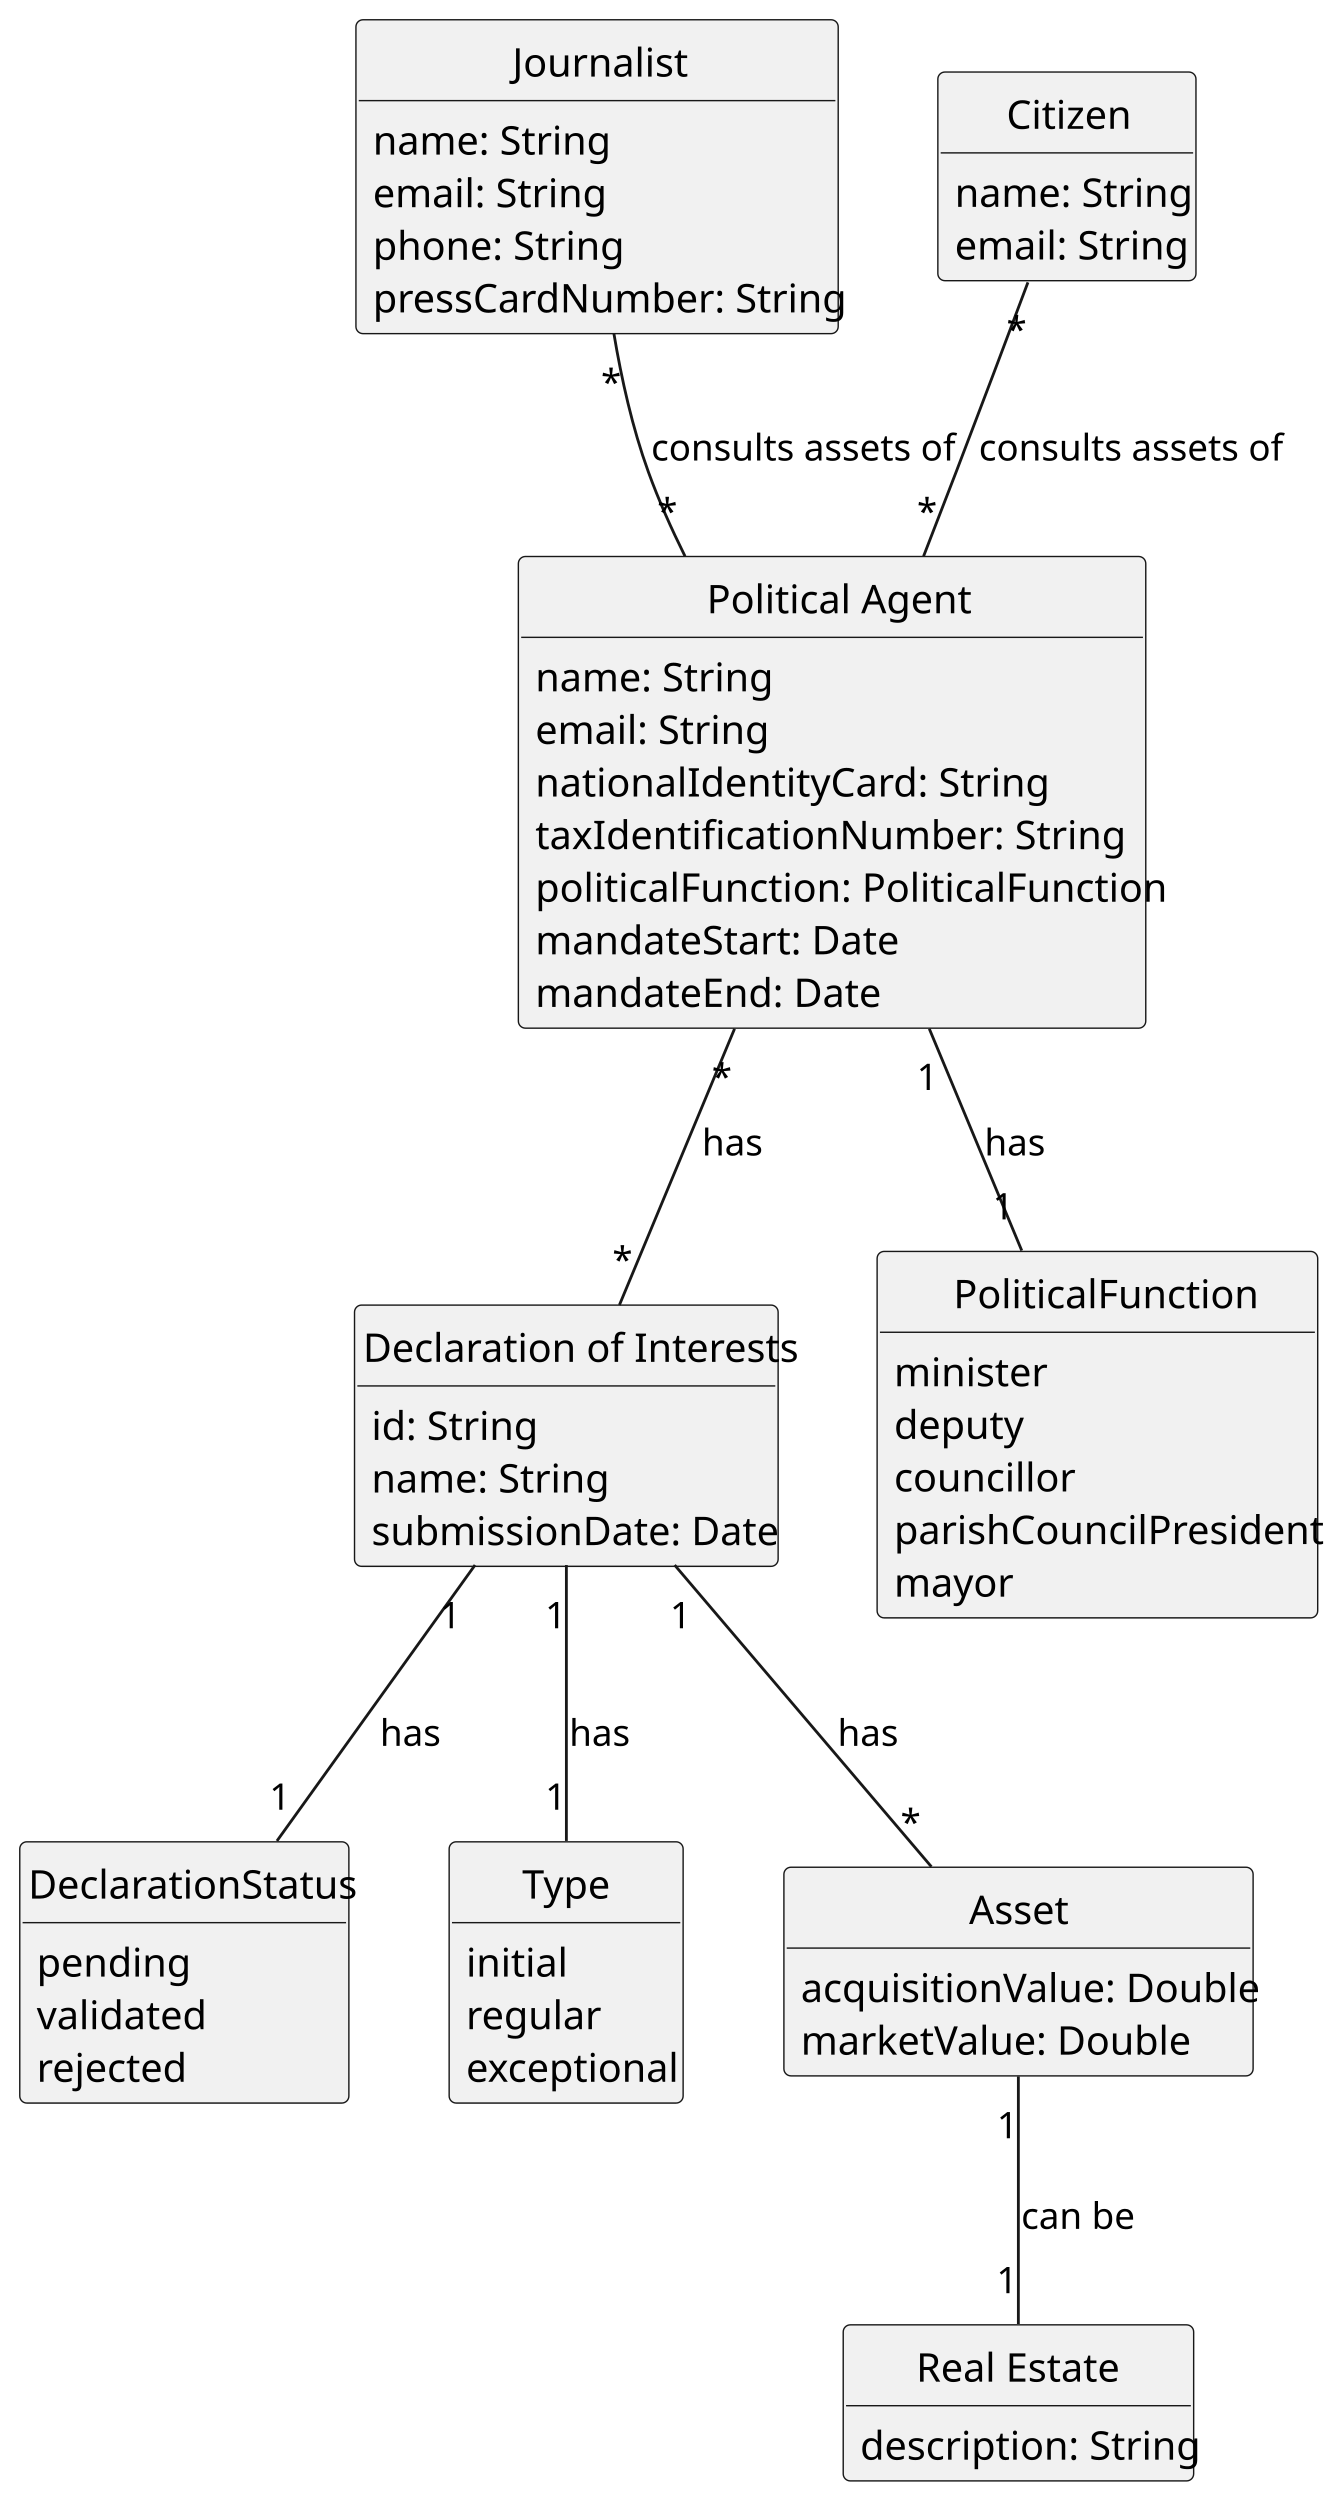
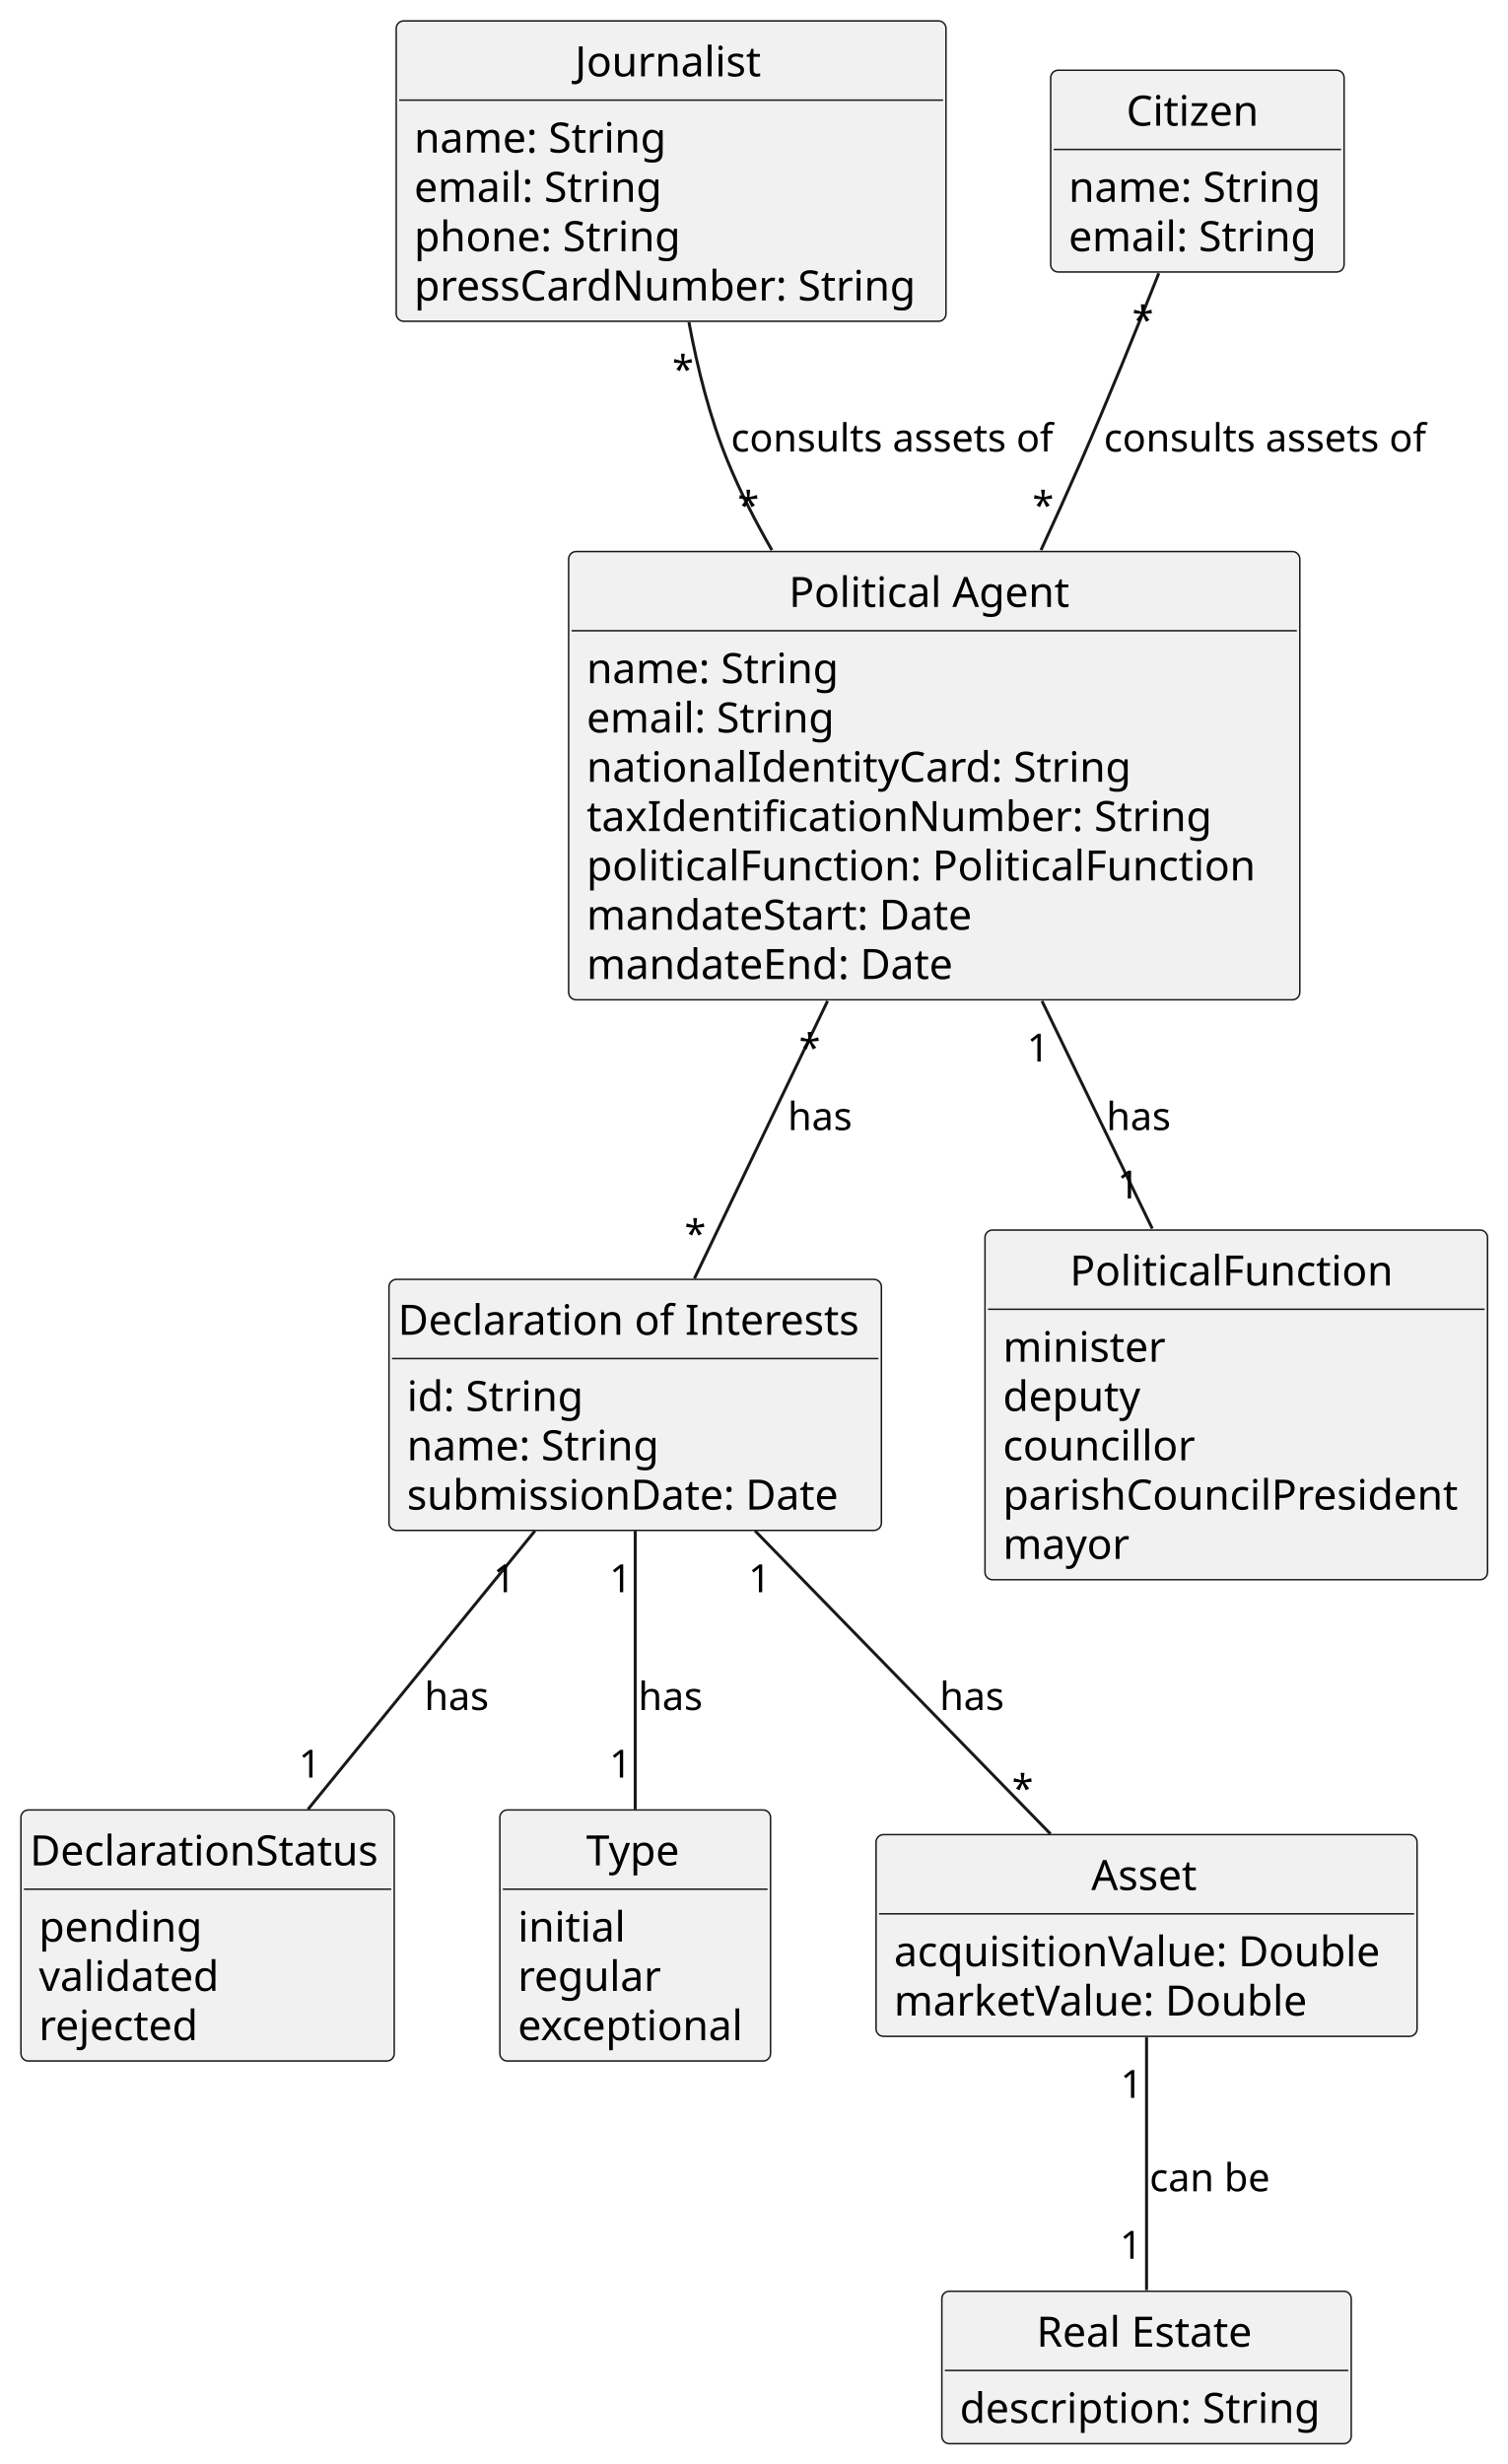
- <svg xmlns="http://www.w3.org/2000/svg" contentStyleType="text/css" data-diagram-type="CLASS" height="885px" preserveAspectRatio="none" style="width:473px;height:885px;background:#FFFFFF;" version="1.1" viewBox="0 0 473 885" width="473px" zoomAndPan="magnify">
+ <svg xmlns="http://www.w3.org/2000/svg" contentStyleType="text/css" data-diagram-type="CLASS" height="824px" preserveAspectRatio="none" style="width:504px;height:824px;background:#FFFFFF;" version="1.1" viewBox="0 0 504 824" width="504px" zoomAndPan="magnify">
  <defs />
  <g>
    <g class="entity" data-qualified-name="Journalist" data-source-line="9" id="ent0002">
-       <rect fill="#F1F1F1" height="111.106" rx="2.5" ry="2.5" style="stroke:#181818;stroke-width:0.5;" width="170.724" x="126" y="7" />
-       <text fill="#000000" font-family="sans-serif" font-size="14" lengthAdjust="spacing" textLength="59.917" x="181.403" y="27.107">Journalist</text>
-       <line style="stroke:#181818;stroke-width:0.5;" x1="127" x2="295.724" y1="35.621" y2="35.621" />
-       <text fill="#000000" font-family="sans-serif" font-size="14" lengthAdjust="spacing" textLength="79.372" x="132" y="54.728">name: String</text>
-       <text fill="#000000" font-family="sans-serif" font-size="14" lengthAdjust="spacing" textLength="77.807" x="132" y="73.35">email: String</text>
-       <text fill="#000000" font-family="sans-serif" font-size="14" lengthAdjust="spacing" textLength="83.282" x="132" y="91.971">phone: String</text>
-       <text fill="#000000" font-family="sans-serif" font-size="14" lengthAdjust="spacing" textLength="158.724" x="132" y="110.592">pressCardNumber: String</text>
+       <rect fill="#F1F1F1" height="100.441" rx="2.5" ry="2.5" style="stroke:#181818;stroke-width:0.5;" width="183.842" x="132.5" y="7" />
+       <text fill="#000000" font-family="sans-serif" font-size="14" lengthAdjust="spacing" textLength="64.258" x="192.292" y="25.535">Journalist</text>
+       <line style="stroke:#181818;stroke-width:0.5;" x1="133.5" x2="315.342" y1="33.488" y2="33.488" />
+       <text fill="#000000" font-family="sans-serif" font-size="14" lengthAdjust="spacing" textLength="86.119" x="138.5" y="51.023">name: String</text>
+       <text fill="#000000" font-family="sans-serif" font-size="14" lengthAdjust="spacing" textLength="85.524" x="138.5" y="67.512">email: String</text>
+       <text fill="#000000" font-family="sans-serif" font-size="14" lengthAdjust="spacing" textLength="91.417" x="138.5" y="84">phone: String</text>
+       <text fill="#000000" font-family="sans-serif" font-size="14" lengthAdjust="spacing" textLength="171.842" x="138.5" y="100.488">pressCardNumber: String</text>
    </g>
    <g class="entity" data-qualified-name="Citizen" data-source-line="16" id="ent0003">
-       <rect fill="#F1F1F1" height="73.863" rx="2.5" ry="2.5" style="stroke:#181818;stroke-width:0.5;" width="91.372" x="332" y="25.5" />
-       <text fill="#000000" font-family="sans-serif" font-size="14" lengthAdjust="spacing" textLength="42.793" x="356.29" y="45.607">Citizen</text>
-       <line style="stroke:#181818;stroke-width:0.5;" x1="333" x2="422.372" y1="54.121" y2="54.121" />
-       <text fill="#000000" font-family="sans-serif" font-size="14" lengthAdjust="spacing" textLength="79.372" x="338" y="73.228">name: String</text>
-       <text fill="#000000" font-family="sans-serif" font-size="14" lengthAdjust="spacing" textLength="77.807" x="338" y="91.85">email: String</text>
+       <rect fill="#F1F1F1" height="67.465" rx="2.5" ry="2.5" style="stroke:#181818;stroke-width:0.5;" width="98.119" x="351.36" y="23.49" />
+       <text fill="#000000" font-family="sans-serif" font-size="14" lengthAdjust="spacing" textLength="47.53" x="376.654" y="42.025">Citizen</text>
+       <line style="stroke:#181818;stroke-width:0.5;" x1="352.36" x2="448.479" y1="49.978" y2="49.978" />
+       <text fill="#000000" font-family="sans-serif" font-size="14" lengthAdjust="spacing" textLength="86.119" x="357.36" y="67.513">name: String</text>
+       <text fill="#000000" font-family="sans-serif" font-size="14" lengthAdjust="spacing" textLength="85.524" x="357.36" y="84.002">email: String</text>
    </g>
    <g class="entity" data-qualified-name="PoliticalAgent" data-source-line="21" id="ent0004">
-       <rect fill="#F1F1F1" height="166.969" rx="2.5" ry="2.5" style="stroke:#181818;stroke-width:0.5;" width="222.102" x="183.5" y="197" />
-       <text fill="#000000" font-family="sans-serif" font-size="14" lengthAdjust="spacing" textLength="88.717" x="250.193" y="217.107">Political Agent</text>
-       <line style="stroke:#181818;stroke-width:0.5;" x1="184.5" x2="404.603" y1="225.621" y2="225.621" />
-       <text fill="#000000" font-family="sans-serif" font-size="14" lengthAdjust="spacing" textLength="79.372" x="189.5" y="244.728">name: String</text>
-       <text fill="#000000" font-family="sans-serif" font-size="14" lengthAdjust="spacing" textLength="77.807" x="189.5" y="263.35">email: String</text>
-       <text fill="#000000" font-family="sans-serif" font-size="14" lengthAdjust="spacing" textLength="168.875" x="189.5" y="281.971">nationalIdentityCard: String</text>
-       <text fill="#000000" font-family="sans-serif" font-size="14" lengthAdjust="spacing" textLength="191.427" x="189.5" y="300.592">taxIdentificationNumber: String</text>
-       <text fill="#000000" font-family="sans-serif" font-size="14" lengthAdjust="spacing" textLength="210.102" x="189.5" y="319.213">politicalFunction: PoliticalFunction</text>
-       <text fill="#000000" font-family="sans-serif" font-size="14" lengthAdjust="spacing" textLength="121.399" x="189.5" y="337.834">mandateStart: Date</text>
-       <text fill="#000000" font-family="sans-serif" font-size="14" lengthAdjust="spacing" textLength="116.744" x="189.5" y="356.455">mandateEnd: Date</text>
+       <rect fill="#F1F1F1" height="149.906" rx="2.5" ry="2.5" style="stroke:#181818;stroke-width:0.5;" width="244.511" x="190.16" y="184.44" />
+       <text fill="#000000" font-family="sans-serif" font-size="14" lengthAdjust="spacing" textLength="97.207" x="263.812" y="202.975">Political Agent</text>
+       <line style="stroke:#181818;stroke-width:0.5;" x1="191.16" x2="433.671" y1="210.928" y2="210.928" />
+       <text fill="#000000" font-family="sans-serif" font-size="14" lengthAdjust="spacing" textLength="86.119" x="196.16" y="228.463">name: String</text>
+       <text fill="#000000" font-family="sans-serif" font-size="14" lengthAdjust="spacing" textLength="85.524" x="196.16" y="244.952">email: String</text>
+       <text fill="#000000" font-family="sans-serif" font-size="14" lengthAdjust="spacing" textLength="186.724" x="196.16" y="261.44">nationalIdentityCard: String</text>
+       <text fill="#000000" font-family="sans-serif" font-size="14" lengthAdjust="spacing" textLength="214.108" x="196.16" y="277.928">taxIdentificationNumber: String</text>
+       <text fill="#000000" font-family="sans-serif" font-size="14" lengthAdjust="spacing" textLength="232.511" x="196.16" y="294.417">politicalFunction: PoliticalFunction</text>
+       <text fill="#000000" font-family="sans-serif" font-size="14" lengthAdjust="spacing" textLength="130.655" x="196.16" y="310.905">mandateStart: Date</text>
+       <text fill="#000000" font-family="sans-serif" font-size="14" lengthAdjust="spacing" textLength="124.27" x="196.16" y="327.393">mandateEnd: Date</text>
    </g>
    <g class="entity" data-qualified-name="Declaration" data-source-line="31" id="ent0005">
-       <rect fill="#F1F1F1" height="92.484" rx="2.5" ry="2.5" style="stroke:#181818;stroke-width:0.5;" width="149.958" x="125.5" y="462" />
-       <text fill="#000000" font-family="sans-serif" font-size="14" lengthAdjust="spacing" textLength="143.958" x="128.5" y="482.107">Declaration of Interests</text>
-       <line style="stroke:#181818;stroke-width:0.5;" x1="126.5" x2="274.458" y1="490.621" y2="490.621" />
-       <text fill="#000000" font-family="sans-serif" font-size="14" lengthAdjust="spacing" textLength="55.248" x="131.5" y="509.728">id: String</text>
-       <text fill="#000000" font-family="sans-serif" font-size="14" lengthAdjust="spacing" textLength="79.372" x="131.5" y="528.35">name: String</text>
-       <text fill="#000000" font-family="sans-serif" font-size="14" lengthAdjust="spacing" textLength="136.951" x="131.5" y="546.971">submissionDate: Date</text>
+       <rect fill="#F1F1F1" height="83.953" rx="2.5" ry="2.5" style="stroke:#181818;stroke-width:0.5;" width="164.669" x="130.08" y="427.84" />
+       <text fill="#000000" font-family="sans-serif" font-size="14" lengthAdjust="spacing" textLength="158.669" x="133.08" y="446.375">Declaration of Interests</text>
+       <line style="stroke:#181818;stroke-width:0.5;" x1="131.08" x2="293.749" y1="454.328" y2="454.328" />
+       <text fill="#000000" font-family="sans-serif" font-size="14" lengthAdjust="spacing" textLength="61.688" x="136.08" y="471.863">id: String</text>
+       <text fill="#000000" font-family="sans-serif" font-size="14" lengthAdjust="spacing" textLength="86.119" x="136.08" y="488.352">name: String</text>
+       <text fill="#000000" font-family="sans-serif" font-size="14" lengthAdjust="spacing" textLength="148.73" x="136.08" y="504.84">submissionDate: Date</text>
    </g>
    <g class="entity" data-qualified-name="DeclarationStatus" data-source-line="37" id="ent0006">
-       <rect fill="#F1F1F1" height="92.484" rx="2.5" ry="2.5" style="stroke:#181818;stroke-width:0.5;" width="116.503" x="7" y="652" />
-       <text fill="#000000" font-family="sans-serif" font-size="14" lengthAdjust="spacing" textLength="110.503" x="10" y="672.107">DeclarationStatus</text>
-       <line style="stroke:#181818;stroke-width:0.5;" x1="8" x2="122.503" y1="680.621" y2="680.621" />
-       <text fill="#000000" font-family="sans-serif" font-size="14" lengthAdjust="spacing" textLength="49.827" x="13" y="699.729">pending</text>
-       <text fill="#000000" font-family="sans-serif" font-size="14" lengthAdjust="spacing" textLength="56.041" x="13" y="718.35">validated</text>
-       <text fill="#000000" font-family="sans-serif" font-size="14" lengthAdjust="spacing" textLength="49.807" x="13" y="736.971">rejected</text>
+       <rect fill="#F1F1F1" height="83.953" rx="2.5" ry="2.5" style="stroke:#181818;stroke-width:0.5;" width="124.836" x="7" y="605.28" />
+       <text fill="#000000" font-family="sans-serif" font-size="14" lengthAdjust="spacing" textLength="118.836" x="10" y="623.815">DeclarationStatus</text>
+       <line style="stroke:#181818;stroke-width:0.5;" x1="8" x2="130.836" y1="631.768" y2="631.768" />
+       <text fill="#000000" font-family="sans-serif" font-size="14" lengthAdjust="spacing" textLength="55.576" x="13" y="649.303">pending</text>
+       <text fill="#000000" font-family="sans-serif" font-size="14" lengthAdjust="spacing" textLength="61.462" x="13" y="665.792">validated</text>
+       <text fill="#000000" font-family="sans-serif" font-size="14" lengthAdjust="spacing" textLength="54.605" x="13" y="682.28">rejected</text>
    </g>
    <g class="entity" data-qualified-name="Type" data-source-line="43" id="ent0007">
-       <rect fill="#F1F1F1" height="92.484" rx="2.5" ry="2.5" style="stroke:#181818;stroke-width:0.5;" width="82.827" x="159" y="652" />
-       <text fill="#000000" font-family="sans-serif" font-size="14" lengthAdjust="spacing" textLength="31.124" x="184.852" y="672.107">Type</text>
-       <line style="stroke:#181818;stroke-width:0.5;" x1="160" x2="240.827" y1="680.621" y2="680.621" />
-       <text fill="#000000" font-family="sans-serif" font-size="14" lengthAdjust="spacing" textLength="31.903" x="165" y="699.729">initial</text>
-       <text fill="#000000" font-family="sans-serif" font-size="14" lengthAdjust="spacing" textLength="43.579" x="165" y="718.35">regular</text>
-       <text fill="#000000" font-family="sans-serif" font-size="14" lengthAdjust="spacing" textLength="70.827" x="165" y="736.971">exceptional</text>
+       <rect fill="#F1F1F1" height="83.953" rx="2.5" ry="2.5" style="stroke:#181818;stroke-width:0.5;" width="90.518" x="167.16" y="605.28" />
+       <text fill="#000000" font-family="sans-serif" font-size="14" lengthAdjust="spacing" textLength="32.778" x="196.03" y="623.815">Type</text>
+       <line style="stroke:#181818;stroke-width:0.5;" x1="168.16" x2="256.678" y1="631.768" y2="631.768" />
+       <text fill="#000000" font-family="sans-serif" font-size="14" lengthAdjust="spacing" textLength="37.844" x="173.16" y="649.303">initial</text>
+       <text fill="#000000" font-family="sans-serif" font-size="14" lengthAdjust="spacing" textLength="48.453" x="173.16" y="665.792">regular</text>
+       <text fill="#000000" font-family="sans-serif" font-size="14" lengthAdjust="spacing" textLength="78.518" x="173.16" y="682.28">exceptional</text>
    </g>
    <g class="entity" data-qualified-name="PoliticalFunction" data-source-line="49" id="ent0008">
-       <rect fill="#F1F1F1" height="129.727" rx="2.5" ry="2.5" style="stroke:#181818;stroke-width:0.5;" width="155.965" x="310.5" y="443" />
-       <text fill="#000000" font-family="sans-serif" font-size="14" lengthAdjust="spacing" textLength="101.938" x="337.514" y="463.107">PoliticalFunction</text>
-       <line style="stroke:#181818;stroke-width:0.5;" x1="311.5" x2="465.465" y1="471.621" y2="471.621" />
-       <text fill="#000000" font-family="sans-serif" font-size="14" lengthAdjust="spacing" textLength="49.007" x="316.5" y="490.728">minister</text>
-       <text fill="#000000" font-family="sans-serif" font-size="14" lengthAdjust="spacing" textLength="42.034" x="316.5" y="509.35">deputy</text>
-       <text fill="#000000" font-family="sans-serif" font-size="14" lengthAdjust="spacing" textLength="59.138" x="316.5" y="527.971">councillor</text>
-       <text fill="#000000" font-family="sans-serif" font-size="14" lengthAdjust="spacing" textLength="143.965" x="316.5" y="546.592">parishCouncilPresident</text>
-       <text fill="#000000" font-family="sans-serif" font-size="14" lengthAdjust="spacing" textLength="38.897" x="316.5" y="565.213">mayor</text>
+       <rect fill="#F1F1F1" height="116.93" rx="2.5" ry="2.5" style="stroke:#181818;stroke-width:0.5;" width="168.058" x="329.39" y="411.35" />
+       <text fill="#000000" font-family="sans-serif" font-size="14" lengthAdjust="spacing" textLength="111.289" x="357.774" y="429.885">PoliticalFunction</text>
+       <line style="stroke:#181818;stroke-width:0.5;" x1="330.39" x2="496.448" y1="437.838" y2="437.838" />
+       <text fill="#000000" font-family="sans-serif" font-size="14" lengthAdjust="spacing" textLength="55.754" x="335.39" y="455.373">minister</text>
+       <text fill="#000000" font-family="sans-serif" font-size="14" lengthAdjust="spacing" textLength="46.662" x="335.39" y="471.862">deputy</text>
+       <text fill="#000000" font-family="sans-serif" font-size="14" lengthAdjust="spacing" textLength="66.787" x="335.39" y="488.35">councillor</text>
+       <text fill="#000000" font-family="sans-serif" font-size="14" lengthAdjust="spacing" textLength="156.058" x="335.39" y="504.838">parishCouncilPresident</text>
+       <text fill="#000000" font-family="sans-serif" font-size="14" lengthAdjust="spacing" textLength="42.444" x="335.39" y="521.327">mayor</text>
    </g>
    <g class="entity" data-qualified-name="Asset" data-source-line="57" id="ent0009">
-       <rect fill="#F1F1F1" height="73.863" rx="2.5" ry="2.5" style="stroke:#181818;stroke-width:0.5;" width="166.102" x="277.5" y="661" />
-       <text fill="#000000" font-family="sans-serif" font-size="14" lengthAdjust="spacing" textLength="35.014" x="343.044" y="681.107">Asset</text>
-       <line style="stroke:#181818;stroke-width:0.5;" x1="278.5" x2="442.603" y1="689.621" y2="689.621" />
-       <text fill="#000000" font-family="sans-serif" font-size="14" lengthAdjust="spacing" textLength="154.102" x="283.5" y="708.729">acquisitionValue: Double</text>
-       <text fill="#000000" font-family="sans-serif" font-size="14" lengthAdjust="spacing" textLength="130.737" x="283.5" y="727.35">marketValue: Double</text>
+       <rect fill="#F1F1F1" height="67.465" rx="2.5" ry="2.5" style="stroke:#181818;stroke-width:0.5;" width="180.916" x="292.96" y="613.52" />
+       <text fill="#000000" font-family="sans-serif" font-size="14" lengthAdjust="spacing" textLength="36.969" x="364.934" y="632.055">Asset</text>
+       <line style="stroke:#181818;stroke-width:0.5;" x1="293.96" x2="472.876" y1="640.008" y2="640.008" />
+       <text fill="#000000" font-family="sans-serif" font-size="14" lengthAdjust="spacing" textLength="168.916" x="298.96" y="657.543">acquisitionValue: Double</text>
+       <text fill="#000000" font-family="sans-serif" font-size="14" lengthAdjust="spacing" textLength="142.461" x="298.96" y="674.032">marketValue: Double</text>
    </g>
    <g class="entity" data-qualified-name="RealEstate" data-source-line="62" id="ent0010">
-       <rect fill="#F1F1F1" height="55.242" rx="2.5" ry="2.5" style="stroke:#181818;stroke-width:0.5;" width="124.055" x="298.5" y="823" />
-       <text fill="#000000" font-family="sans-serif" font-size="14" lengthAdjust="spacing" textLength="72.372" x="324.341" y="843.107">Real Estate</text>
-       <line style="stroke:#181818;stroke-width:0.5;" x1="299.5" x2="421.555" y1="851.621" y2="851.621" />
-       <text fill="#000000" font-family="sans-serif" font-size="14" lengthAdjust="spacing" textLength="112.055" x="304.5" y="870.729">description: String</text>
+       <rect fill="#F1F1F1" height="50.977" rx="2.5" ry="2.5" style="stroke:#181818;stroke-width:0.5;" width="136.906" x="314.96" y="766.23" />
+       <text fill="#000000" font-family="sans-serif" font-size="14" lengthAdjust="spacing" textLength="73.589" x="346.619" y="784.765">Real Estate</text>
+       <line style="stroke:#181818;stroke-width:0.5;" x1="315.96" x2="450.866" y1="792.718" y2="792.718" />
+       <text fill="#000000" font-family="sans-serif" font-size="14" lengthAdjust="spacing" textLength="124.906" x="320.96" y="810.253">description: String</text>
    </g>
    <g class="link" data-entity-1="ent0002" data-entity-2="ent0004" data-link-type="association" data-source-line="66" id="lnk11">
-       <path codeLine="66" d="M217.33,118.15 C220.01,134.2 223.9,151.57 229.5,167 C233.12,176.97 237.6,187.06 242.5,196.91" fill="none" id="Journalist-PoliticalAgent" style="stroke:#181818;stroke-width:1;" />
-       <text fill="#000000" font-family="sans-serif" font-size="13" lengthAdjust="spacing" textLength="103.327" x="230.5" y="163.028">consults assets of</text>
-       <text fill="#000000" font-family="sans-serif" font-size="13" lengthAdjust="spacing" textLength="5.059" x="212.756" y="140.008">*</text>
-       <text fill="#000000" font-family="sans-serif" font-size="13" lengthAdjust="spacing" textLength="5.059" x="232.644" y="185.751">*</text>
+       <path codeLine="66" d="M230.39,107.76 C233.23,123.1 237.39,139.8 243.42,154.44 C247.5,164.36 252.58,174.33 258.13,183.96" fill="none" id="Journalist-PoliticalAgent" style="stroke:#181818;stroke-width:1;" />
+       <text fill="#000000" font-family="sans-serif" font-size="13" lengthAdjust="spacing" textLength="112.811" x="244.42" y="151.008">consults assets of</text>
+       <text fill="#000000" font-family="sans-serif" font-size="13" lengthAdjust="spacing" textLength="6.265" x="224.807" y="128.148">*</text>
+       <text fill="#000000" font-family="sans-serif" font-size="13" lengthAdjust="spacing" textLength="6.265" x="246.683" y="173.639">*</text>
    </g>
    <g class="link" data-entity-1="ent0003" data-entity-2="ent0004" data-link-type="association" data-source-line="67" id="lnk12">
-       <path codeLine="67" d="M363.89,99.95 C356.45,119.79 347.03,144.77 338.5,167 C334.78,176.69 330.85,186.84 326.94,196.91" fill="none" id="Citizen-PoliticalAgent" style="stroke:#181818;stroke-width:1;" />
-       <text fill="#000000" font-family="sans-serif" font-size="13" lengthAdjust="spacing" textLength="103.327" x="346.5" y="163.028">consults assets of</text>
-       <text fill="#000000" font-family="sans-serif" font-size="13" lengthAdjust="spacing" textLength="5.059" x="356.298" y="121.336">*</text>
-       <text fill="#000000" font-family="sans-serif" font-size="13" lengthAdjust="spacing" textLength="5.059" x="324.605" y="185.751">*</text>
+       <path codeLine="67" d="M387.51,91.37 C380.12,110.01 370.53,133.64 361.42,154.44 C357.22,164.04 352.68,174.07 348.12,183.96" fill="none" id="Citizen-PoliticalAgent" style="stroke:#181818;stroke-width:1;" />
+       <text fill="#000000" font-family="sans-serif" font-size="13" lengthAdjust="spacing" textLength="112.811" x="369.13" y="151.008">consults assets of</text>
+       <text fill="#000000" font-family="sans-serif" font-size="13" lengthAdjust="spacing" textLength="6.265" x="378.601" y="111.646">*</text>
+       <text fill="#000000" font-family="sans-serif" font-size="13" lengthAdjust="spacing" textLength="6.265" x="345.25" y="173.639">*</text>
    </g>
    <g class="link" data-entity-1="ent0004" data-entity-2="ent0005" data-link-type="association" data-source-line="69" id="lnk13">
-       <path codeLine="69" d="M260.03,364.19 C246.25,397.25 230.92,434.02 219.27,461.98" fill="none" id="PoliticalAgent-Declaration" style="stroke:#181818;stroke-width:1;" />
-       <text fill="#000000" font-family="sans-serif" font-size="13" lengthAdjust="spacing" textLength="20.96" x="248.5" y="409.028">has</text>
-       <text fill="#000000" font-family="sans-serif" font-size="13" lengthAdjust="spacing" textLength="5.059" x="251.967" y="385.866">*</text>
-       <text fill="#000000" font-family="sans-serif" font-size="13" lengthAdjust="spacing" textLength="5.059" x="216.769" y="450.645">*</text>
+       <path codeLine="69" d="M276.74,334.76 C261.76,365.97 244.91,401.09 232.22,427.55" fill="none" id="PoliticalAgent-Declaration" style="stroke:#181818;stroke-width:1;" />
+       <text fill="#000000" font-family="sans-serif" font-size="13" lengthAdjust="spacing" textLength="21.874" x="263.42" y="377.918">has</text>
+       <text fill="#000000" font-family="sans-serif" font-size="13" lengthAdjust="spacing" textLength="6.265" x="267.187" y="354.982">*</text>
+       <text fill="#000000" font-family="sans-serif" font-size="13" lengthAdjust="spacing" textLength="6.265" x="228.919" y="417.212">*</text>
    </g>
    <g class="link" data-entity-1="ent0004" data-entity-2="ent0008" data-link-type="association" data-source-line="71" id="lnk14">
-       <path codeLine="71" d="M328.97,364.19 C339.76,390.08 351.51,418.26 361.69,442.69" fill="none" id="PoliticalAgent-PoliticalFunction" style="stroke:#181818;stroke-width:1;" />
-       <text fill="#000000" font-family="sans-serif" font-size="13" lengthAdjust="spacing" textLength="20.96" x="348.5" y="409.028">has</text>
-       <text fill="#000000" font-family="sans-serif" font-size="13" lengthAdjust="spacing" textLength="7.23" x="324.54" y="385.866">1</text>
-       <text fill="#000000" font-family="sans-serif" font-size="13" lengthAdjust="spacing" textLength="7.23" x="351.389" y="431.676">1</text>
+       <path codeLine="71" d="M348.45,334.76 C360.58,359.78 373.92,387.3 385.33,410.86" fill="none" id="PoliticalAgent-PoliticalFunction" style="stroke:#181818;stroke-width:1;" />
+       <text fill="#000000" font-family="sans-serif" font-size="13" lengthAdjust="spacing" textLength="21.874" x="369.97" y="377.918">has</text>
+       <text fill="#000000" font-family="sans-serif" font-size="13" lengthAdjust="spacing" textLength="8.22" x="343.413" y="354.982">1</text>
+       <text fill="#000000" font-family="sans-serif" font-size="13" lengthAdjust="spacing" textLength="8.22" x="373.632" y="400.762">1</text>
    </g>
    <g class="link" data-entity-1="ent0005" data-entity-2="ent0007" data-link-type="association" data-source-line="73" id="lnk15">
-       <path codeLine="73" d="M200.5,554.03 C200.5,583.58 200.5,622.08 200.5,651.69" fill="none" id="Declaration-Type" style="stroke:#181818;stroke-width:1;" />
-       <text fill="#000000" font-family="sans-serif" font-size="13" lengthAdjust="spacing" textLength="20.96" x="201.5" y="618.028">has</text>
-       <text fill="#000000" font-family="sans-serif" font-size="13" lengthAdjust="spacing" textLength="7.23" x="192.985" y="576.393">1</text>
-       <text fill="#000000" font-family="sans-serif" font-size="13" lengthAdjust="spacing" textLength="7.23" x="193.016" y="640.654">1</text>
+       <path codeLine="73" d="M212.42,511.95 C212.42,540 212.42,577.01 212.42,605.08" fill="none" id="Declaration-Type" style="stroke:#181818;stroke-width:1;" />
+       <text fill="#000000" font-family="sans-serif" font-size="13" lengthAdjust="spacing" textLength="21.874" x="213.42" y="571.848">has</text>
+       <text fill="#000000" font-family="sans-serif" font-size="13" lengthAdjust="spacing" textLength="8.22" x="203.801" y="532.453">1</text>
+       <text fill="#000000" font-family="sans-serif" font-size="13" lengthAdjust="spacing" textLength="8.22" x="203.776" y="594.446">1</text>
    </g>
    <g class="link" data-entity-1="ent0005" data-entity-2="ent0006" data-link-type="association" data-source-line="74" id="lnk16">
-       <path codeLine="74" d="M168.16,554.03 C146.95,583.58 119.3,622.08 98.04,651.69" fill="none" id="Declaration-DeclarationStatus" style="stroke:#181818;stroke-width:1;" />
-       <text fill="#000000" font-family="sans-serif" font-size="13" lengthAdjust="spacing" textLength="20.96" x="134.5" y="618.028">has</text>
-       <text fill="#000000" font-family="sans-serif" font-size="13" lengthAdjust="spacing" textLength="7.23" x="155.693" y="576.393">1</text>
-       <text fill="#000000" font-family="sans-serif" font-size="13" lengthAdjust="spacing" textLength="7.23" x="95.359" y="640.654">1</text>
+       <path codeLine="74" d="M178.89,511.95 C156.02,540 125.86,577.01 102.98,605.08" fill="none" id="Declaration-DeclarationStatus" style="stroke:#181818;stroke-width:1;" />
+       <text fill="#000000" font-family="sans-serif" font-size="13" lengthAdjust="spacing" textLength="21.874" x="141.92" y="571.848">has</text>
+       <text fill="#000000" font-family="sans-serif" font-size="13" lengthAdjust="spacing" textLength="8.22" x="164.927" y="532.453">1</text>
+       <text fill="#000000" font-family="sans-serif" font-size="13" lengthAdjust="spacing" textLength="8.22" x="99.894" y="594.446">1</text>
    </g>
    <g class="link" data-entity-1="ent0005" data-entity-2="ent0009" data-link-type="association" data-source-line="75" id="lnk17">
-       <path codeLine="75" d="M238.82,554.03 C266.65,586.73 303.81,630.39 329.72,660.83" fill="none" id="Declaration-Asset" style="stroke:#181818;stroke-width:1;" />
-       <text fill="#000000" font-family="sans-serif" font-size="13" lengthAdjust="spacing" textLength="20.96" x="296.5" y="618.028">has</text>
-       <text fill="#000000" font-family="sans-serif" font-size="13" lengthAdjust="spacing" textLength="7.23" x="237.173" y="576.393">1</text>
-       <text fill="#000000" font-family="sans-serif" font-size="13" lengthAdjust="spacing" textLength="5.059" x="318.788" y="649.761">*</text>
+       <path codeLine="75" d="M252.51,511.95 C282.62,542.84 323.31,584.59 351.29,613.3" fill="none" id="Declaration-Asset" style="stroke:#181818;stroke-width:1;" />
+       <text fill="#000000" font-family="sans-serif" font-size="13" lengthAdjust="spacing" textLength="21.874" x="314.23" y="571.848">has</text>
+       <text fill="#000000" font-family="sans-serif" font-size="13" lengthAdjust="spacing" textLength="8.22" x="250.28" y="532.453">1</text>
+       <text fill="#000000" font-family="sans-serif" font-size="13" lengthAdjust="spacing" textLength="6.265" x="338.4" y="602.738">*</text>
    </g>
    <g class="link" data-entity-1="ent0009" data-entity-2="ent0010" data-link-type="association" data-source-line="77" id="lnk18">
-       <path codeLine="77" d="M360.5,735.05 C360.5,762.01 360.5,798.28 360.5,822.7" fill="none" id="Asset-RealEstate" style="stroke:#181818;stroke-width:1;" />
-       <text fill="#000000" font-family="sans-serif" font-size="13" lengthAdjust="spacing" textLength="39.032" x="361.5" y="789.028">can be</text>
-       <text fill="#000000" font-family="sans-serif" font-size="13" lengthAdjust="spacing" textLength="7.23" x="352.909" y="756.944">1</text>
-       <text fill="#000000" font-family="sans-serif" font-size="13" lengthAdjust="spacing" textLength="7.23" x="352.753" y="811.793">1</text>
+       <path codeLine="77" d="M383.42,681.3 C383.42,707.11 383.42,742.42 383.42,765.87" fill="none" id="Asset-RealEstate" style="stroke:#181818;stroke-width:1;" />
+       <text fill="#000000" font-family="sans-serif" font-size="13" lengthAdjust="spacing" textLength="41.444" x="384.42" y="732.798">can be</text>
+       <text fill="#000000" font-family="sans-serif" font-size="13" lengthAdjust="spacing" textLength="8.22" x="374.703" y="701.557">1</text>
+       <text fill="#000000" font-family="sans-serif" font-size="13" lengthAdjust="spacing" textLength="8.22" x="374.474" y="755.348">1</text>
    </g>
  </g>
</svg>
